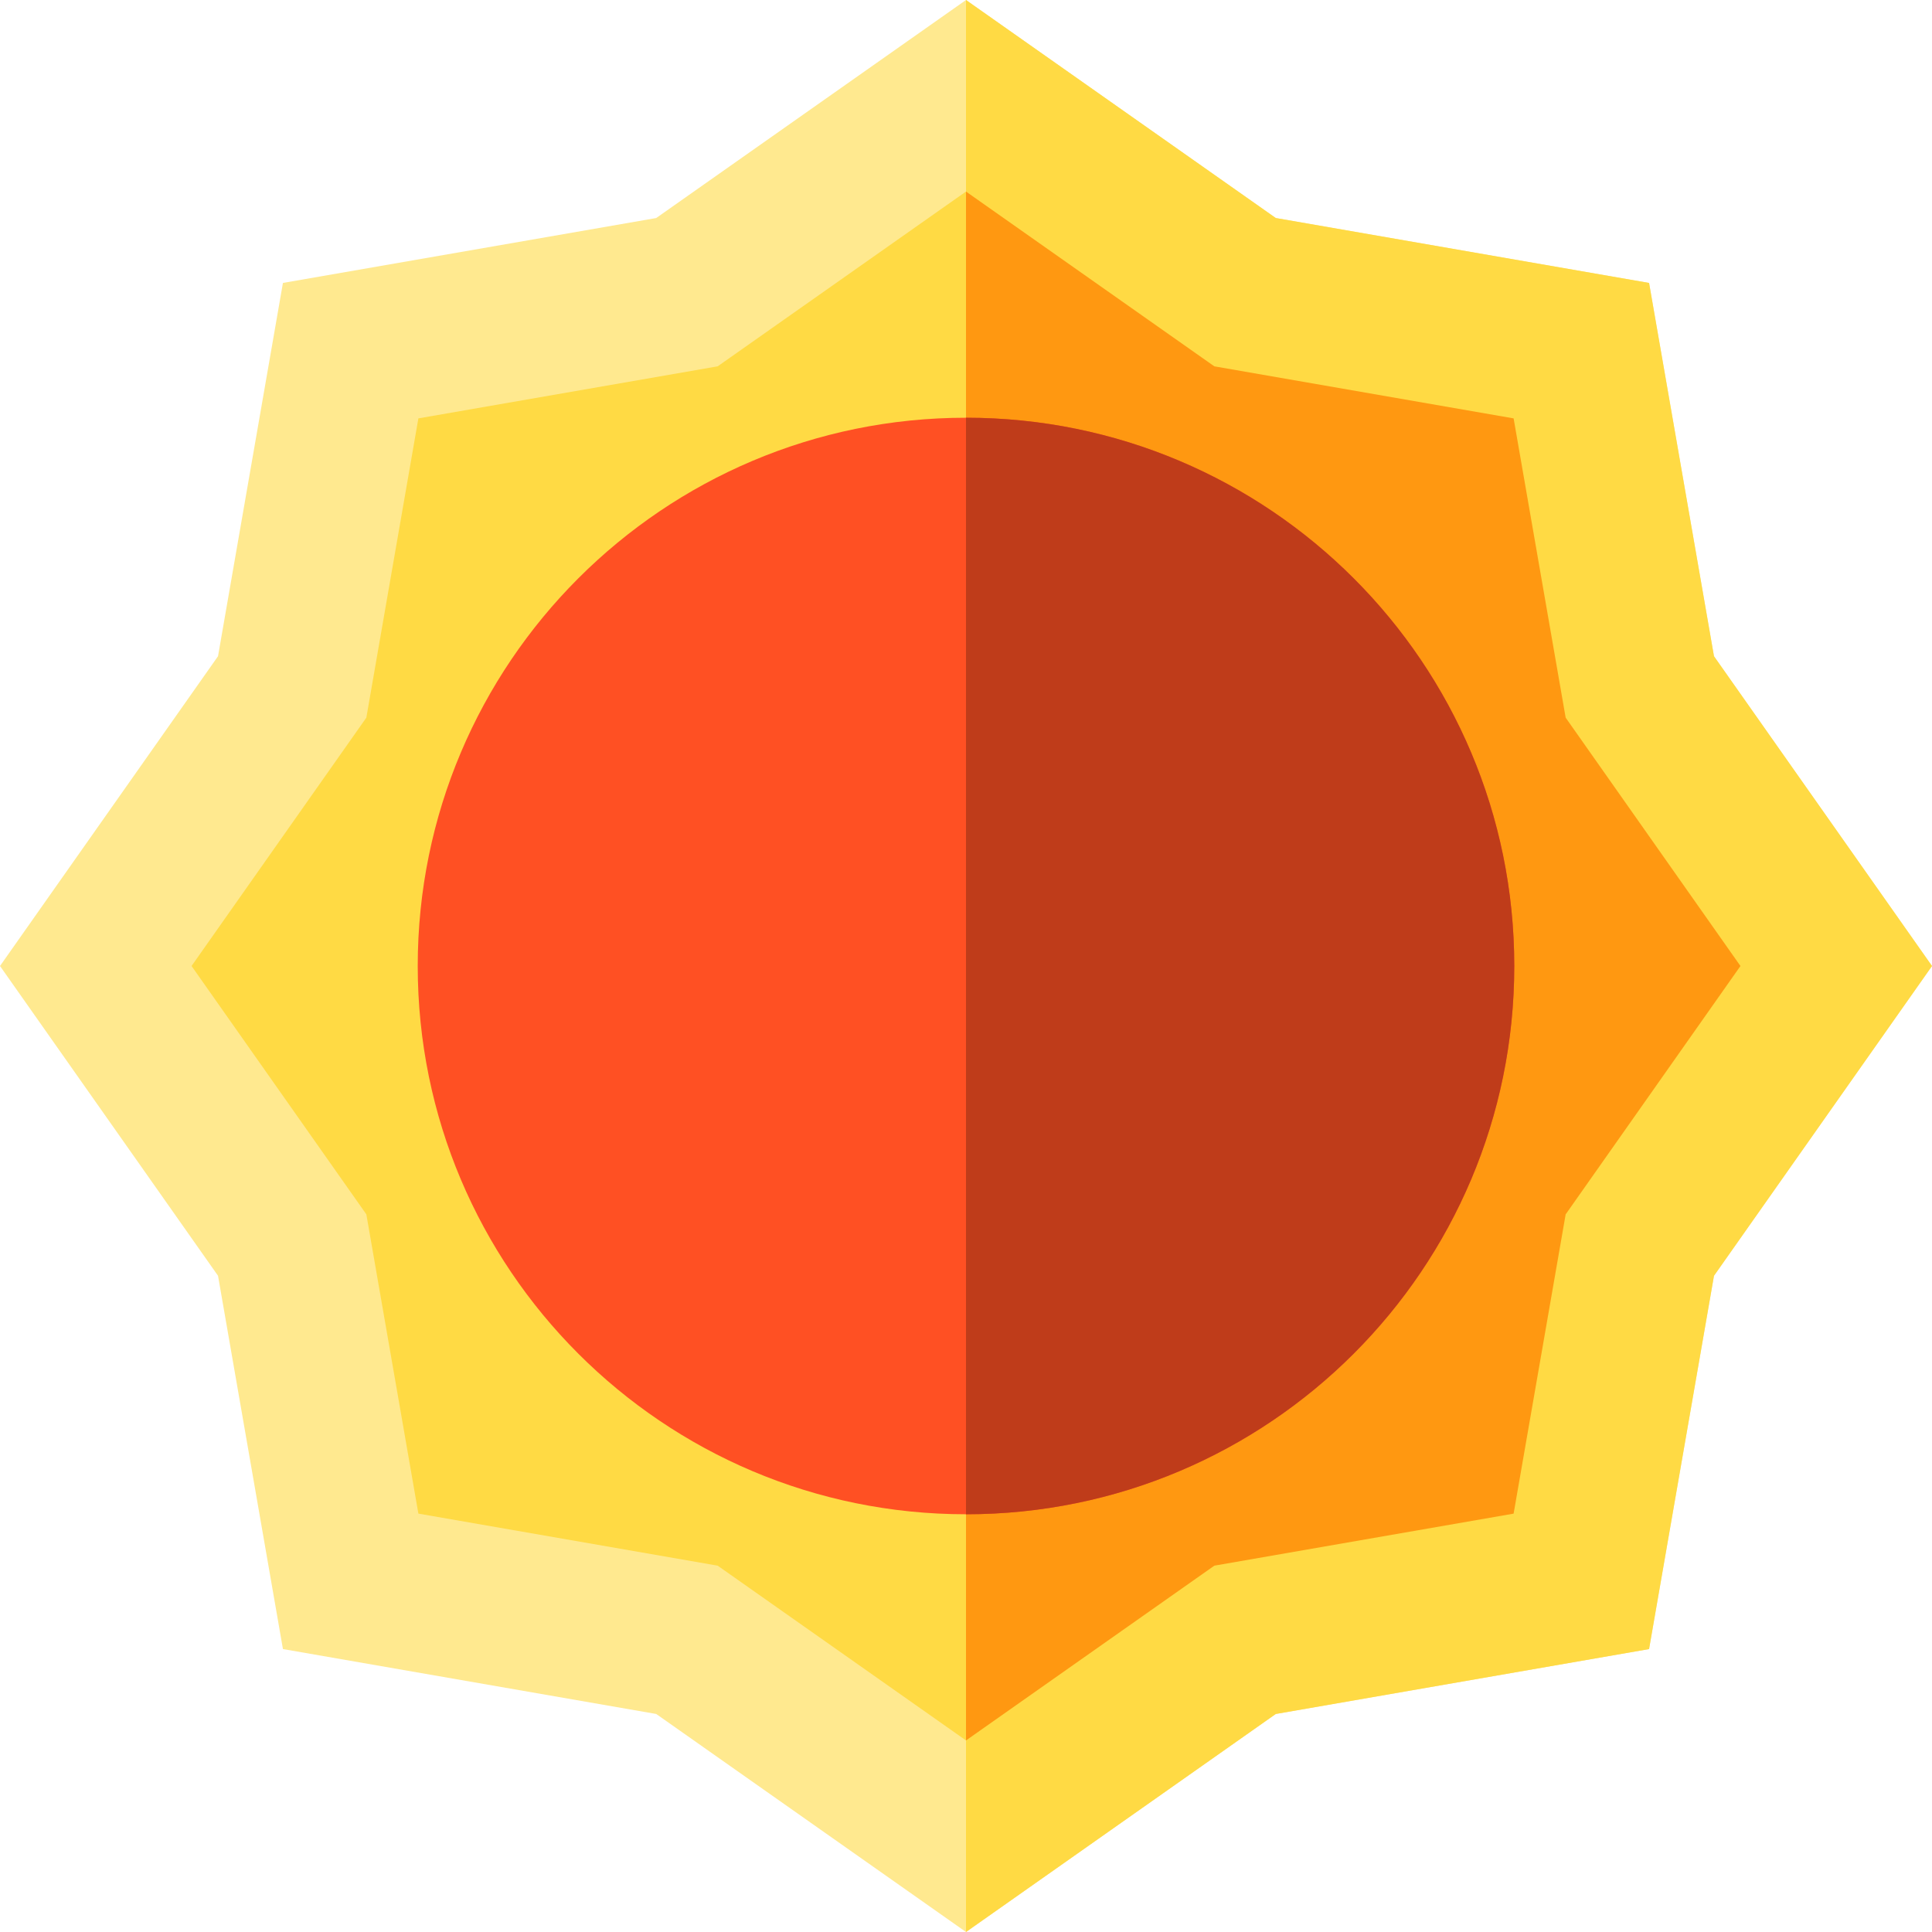
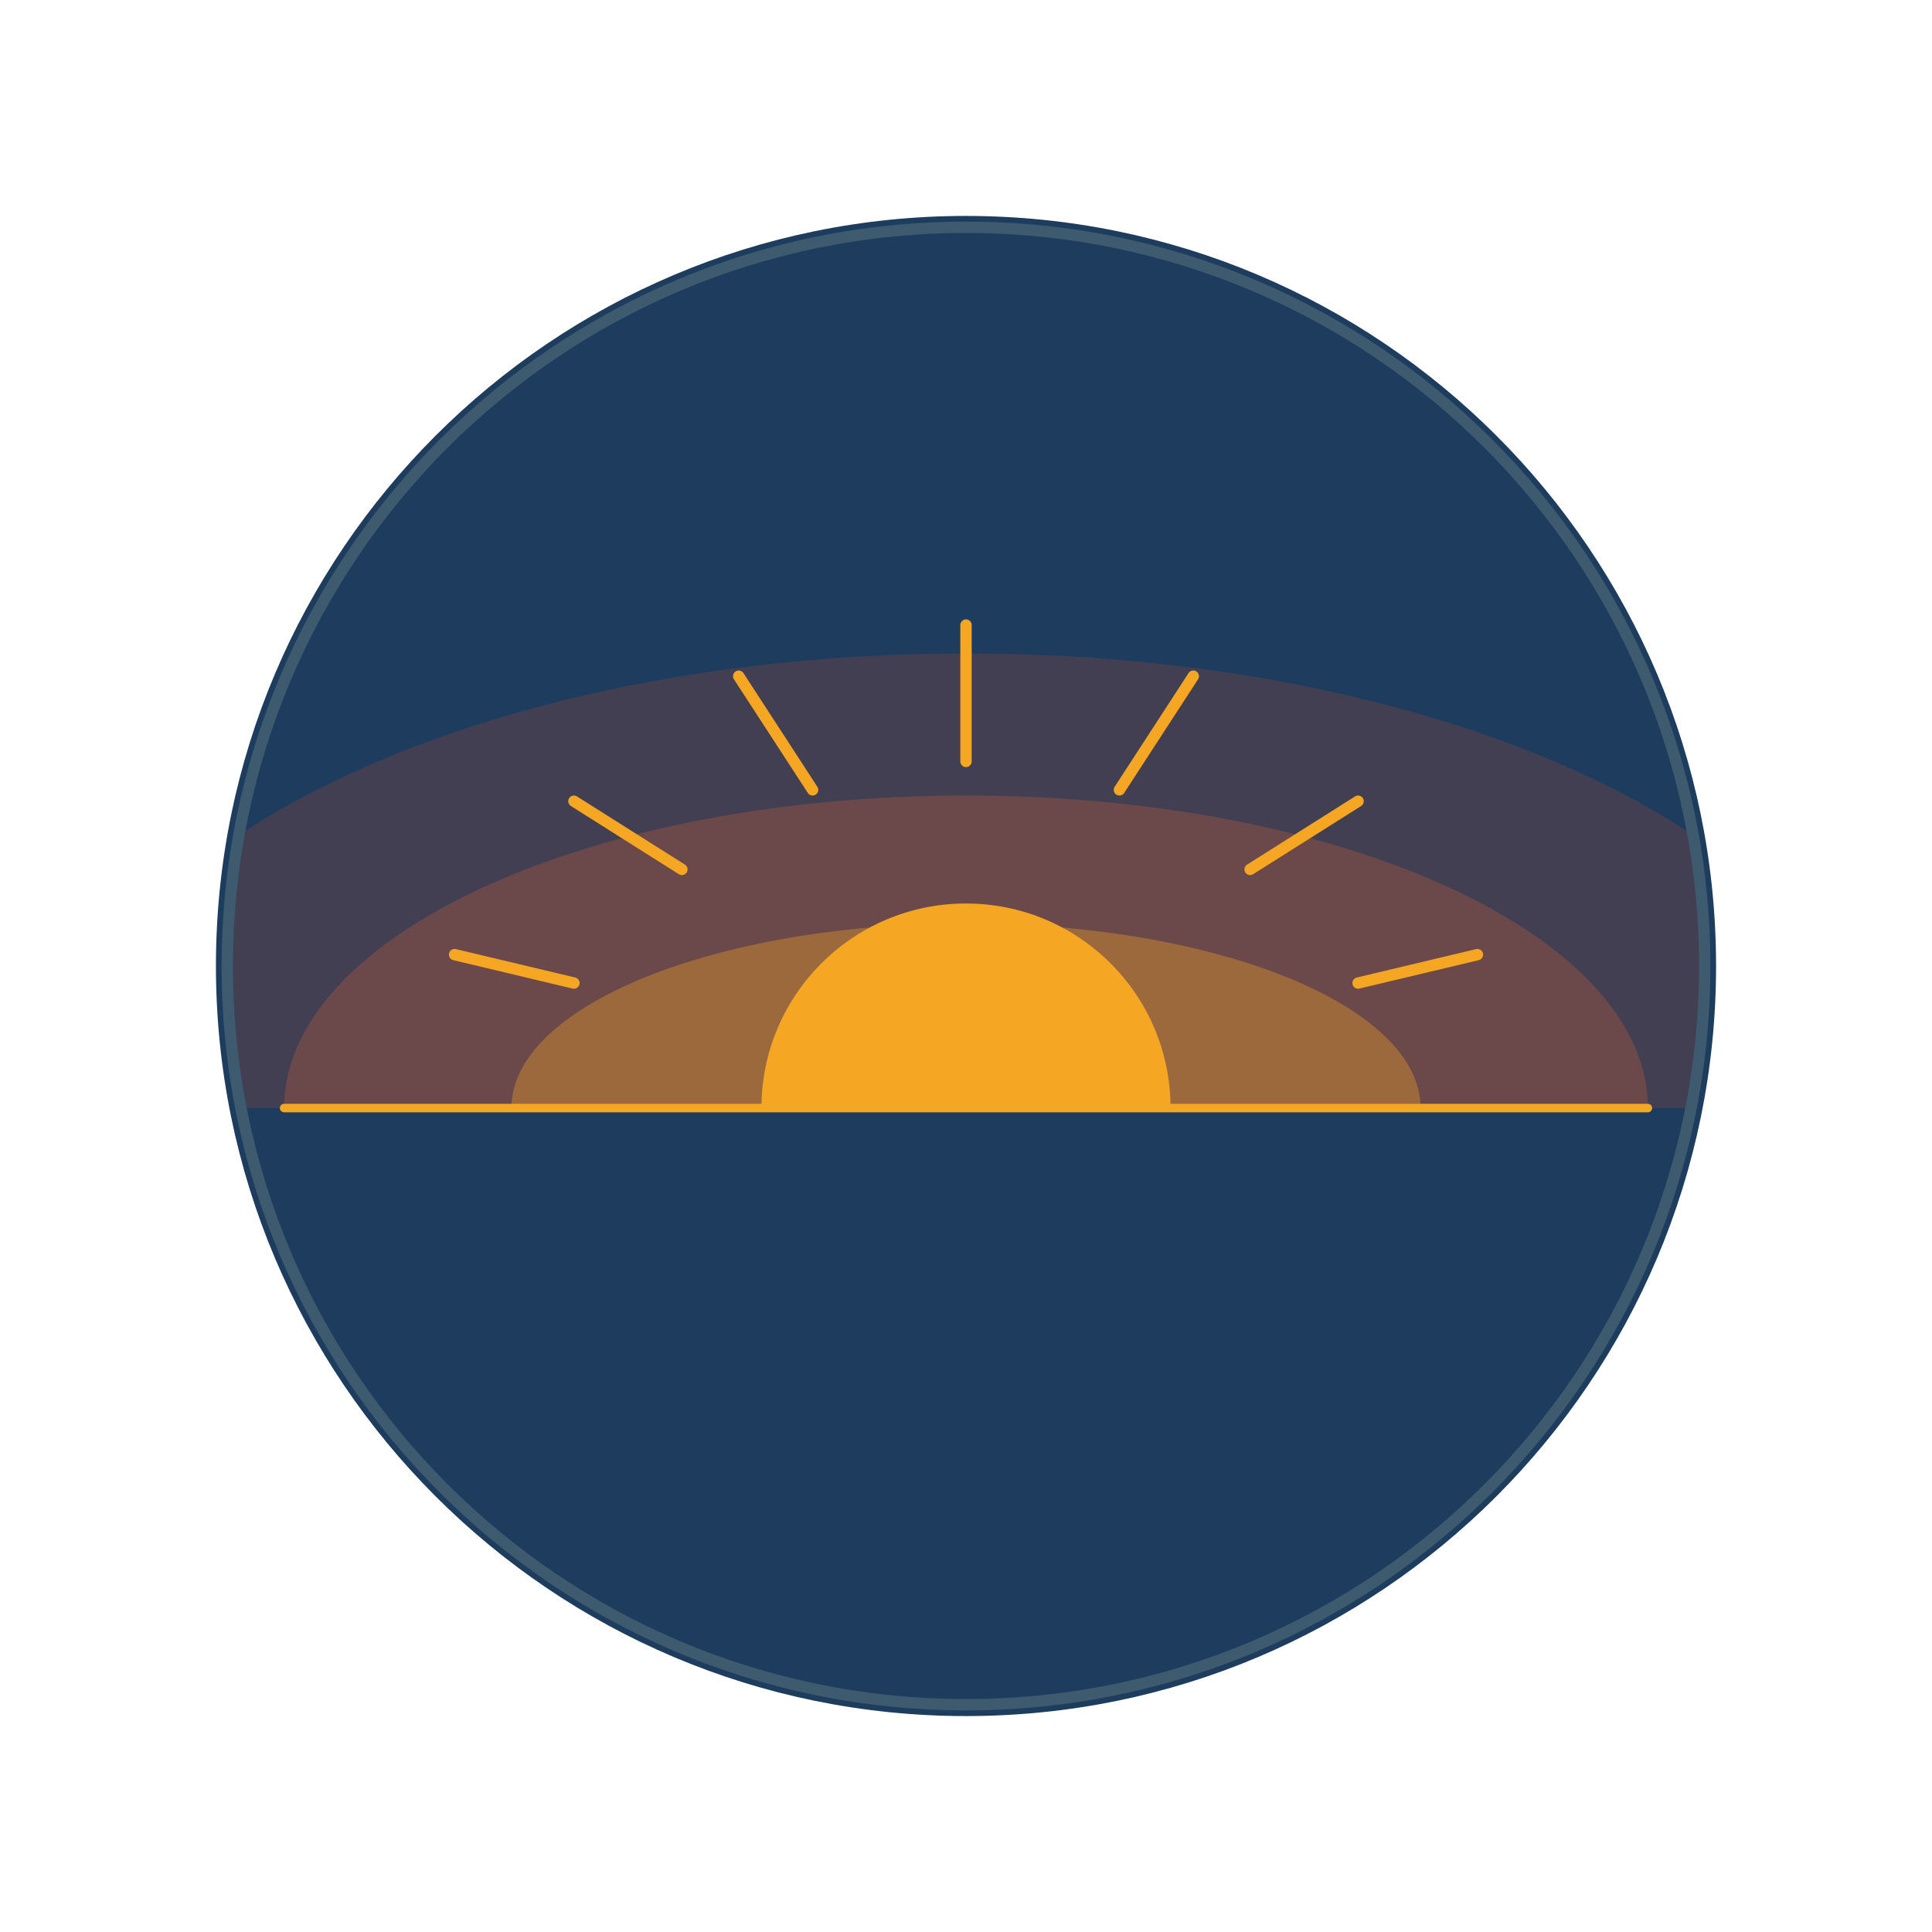
- <svg xmlns="http://www.w3.org/2000/svg" height="800px" width="800px" version="1.1" id="Layer_1" viewBox="0 0 512 512" xml:space="preserve" fill="#000000">
-   <g id="SVGRepo_bgCarrier" stroke-width="0" />
-   <g id="SVGRepo_tracerCarrier" stroke-linecap="round" stroke-linejoin="round" />
-   <g id="SVGRepo_iconCarrier">
-     <path style="fill:#FFE98F;" d="M256,0l-82.096,57.779L74.98,74.98l-17.202,98.925L0,256l57.78,82.094l17.202,98.924l98.924,17.203 L256,512l82.094-57.779l98.925-17.2l17.202-98.924L512,256l-57.779-82.094L437.02,74.983l-98.924-17.205L256,0L256,0z" />
-     <g>
-       <polygon style="fill:#FFDA44;" points="454.221,173.906 437.02,74.983 338.096,57.779 256,0 256,512 338.094,454.221 437.018,437.021 454.22,338.097 512,256 " />
-       <polygon style="fill:#FFDA44;" points="190.187,414.917 110.876,401.124 97.085,321.813 50.764,256 97.085,190.186 110.876,110.874 190.186,97.084 256,50.764 321.813,97.084 401.124,110.877 414.915,190.187 461.236,256 414.915,321.817 401.124,401.126 321.813,414.917 256,461.236 " />
-     </g>
-     <polygon style="fill:#FF9811;" points="414.915,190.187 401.124,110.877 321.813,97.084 256,50.764 256,461.236 321.813,414.917 401.124,401.126 414.915,321.817 461.236,256 " />
-     <circle style="fill:#FF5023;" cx="256" cy="256" r="145.297" />
-     <path style="fill:#BF3C1A;" d="M256,110.703c80.246,0,145.297,65.052,145.297,145.297S336.246,401.297,256,401.297" />
+ <svg xmlns="http://www.w3.org/2000/svg" width="680" height="680" viewBox="0 0 680 680">
+   <defs>
+     <clipPath id="circleClip">
+       <circle cx="340" cy="340" r="260" />
+     </clipPath>
+   </defs>
+   <circle cx="340" cy="340" r="260" fill="#1e3d5e" stroke="#1e3d5e" stroke-width="8" />
+   <g clip-path="url(#circleClip)">
+     <rect x="60" y="60" width="560" height="560" fill="#1e3d5e" />
+     <ellipse cx="340" cy="390" rx="320" ry="160" fill="#d4482a" opacity="0.2" />
+     <ellipse cx="340" cy="390" rx="240" ry="110" fill="#e8652e" opacity="0.25" />
+     <ellipse cx="340" cy="390" rx="160" ry="65" fill="#f5a623" opacity="0.35" />
+     <circle cx="340" cy="390" r="72" fill="#f5a623" />
+     <rect x="80" y="390" width="520" height="220" fill="#1e3d5e" />
+     <line x1="340" y1="268" x2="340" y2="220" stroke="#f5a623" stroke-width="4" stroke-linecap="round" />
+     <line x1="394" y1="278" x2="420" y2="238" stroke="#f5a623" stroke-width="4" stroke-linecap="round" />
+     <line x1="440" y1="306" x2="478" y2="282" stroke="#f5a623" stroke-width="4" stroke-linecap="round" />
+     <line x1="478" y1="346" x2="520" y2="336" stroke="#f5a623" stroke-width="4" stroke-linecap="round" />
+     <line x1="286" y1="278" x2="260" y2="238" stroke="#f5a623" stroke-width="4" stroke-linecap="round" />
+     <line x1="240" y1="306" x2="202" y2="282" stroke="#f5a623" stroke-width="4" stroke-linecap="round" />
+     <line x1="202" y1="346" x2="160" y2="336" stroke="#f5a623" stroke-width="4" stroke-linecap="round" />
+     <line x1="100" y1="390" x2="580" y2="390" stroke="#f5a623" stroke-width="3" stroke-linecap="round" />
  </g>
+   <circle cx="340" cy="340" r="260" fill="none" stroke="#3d5a6e" stroke-width="4" />
</svg>
